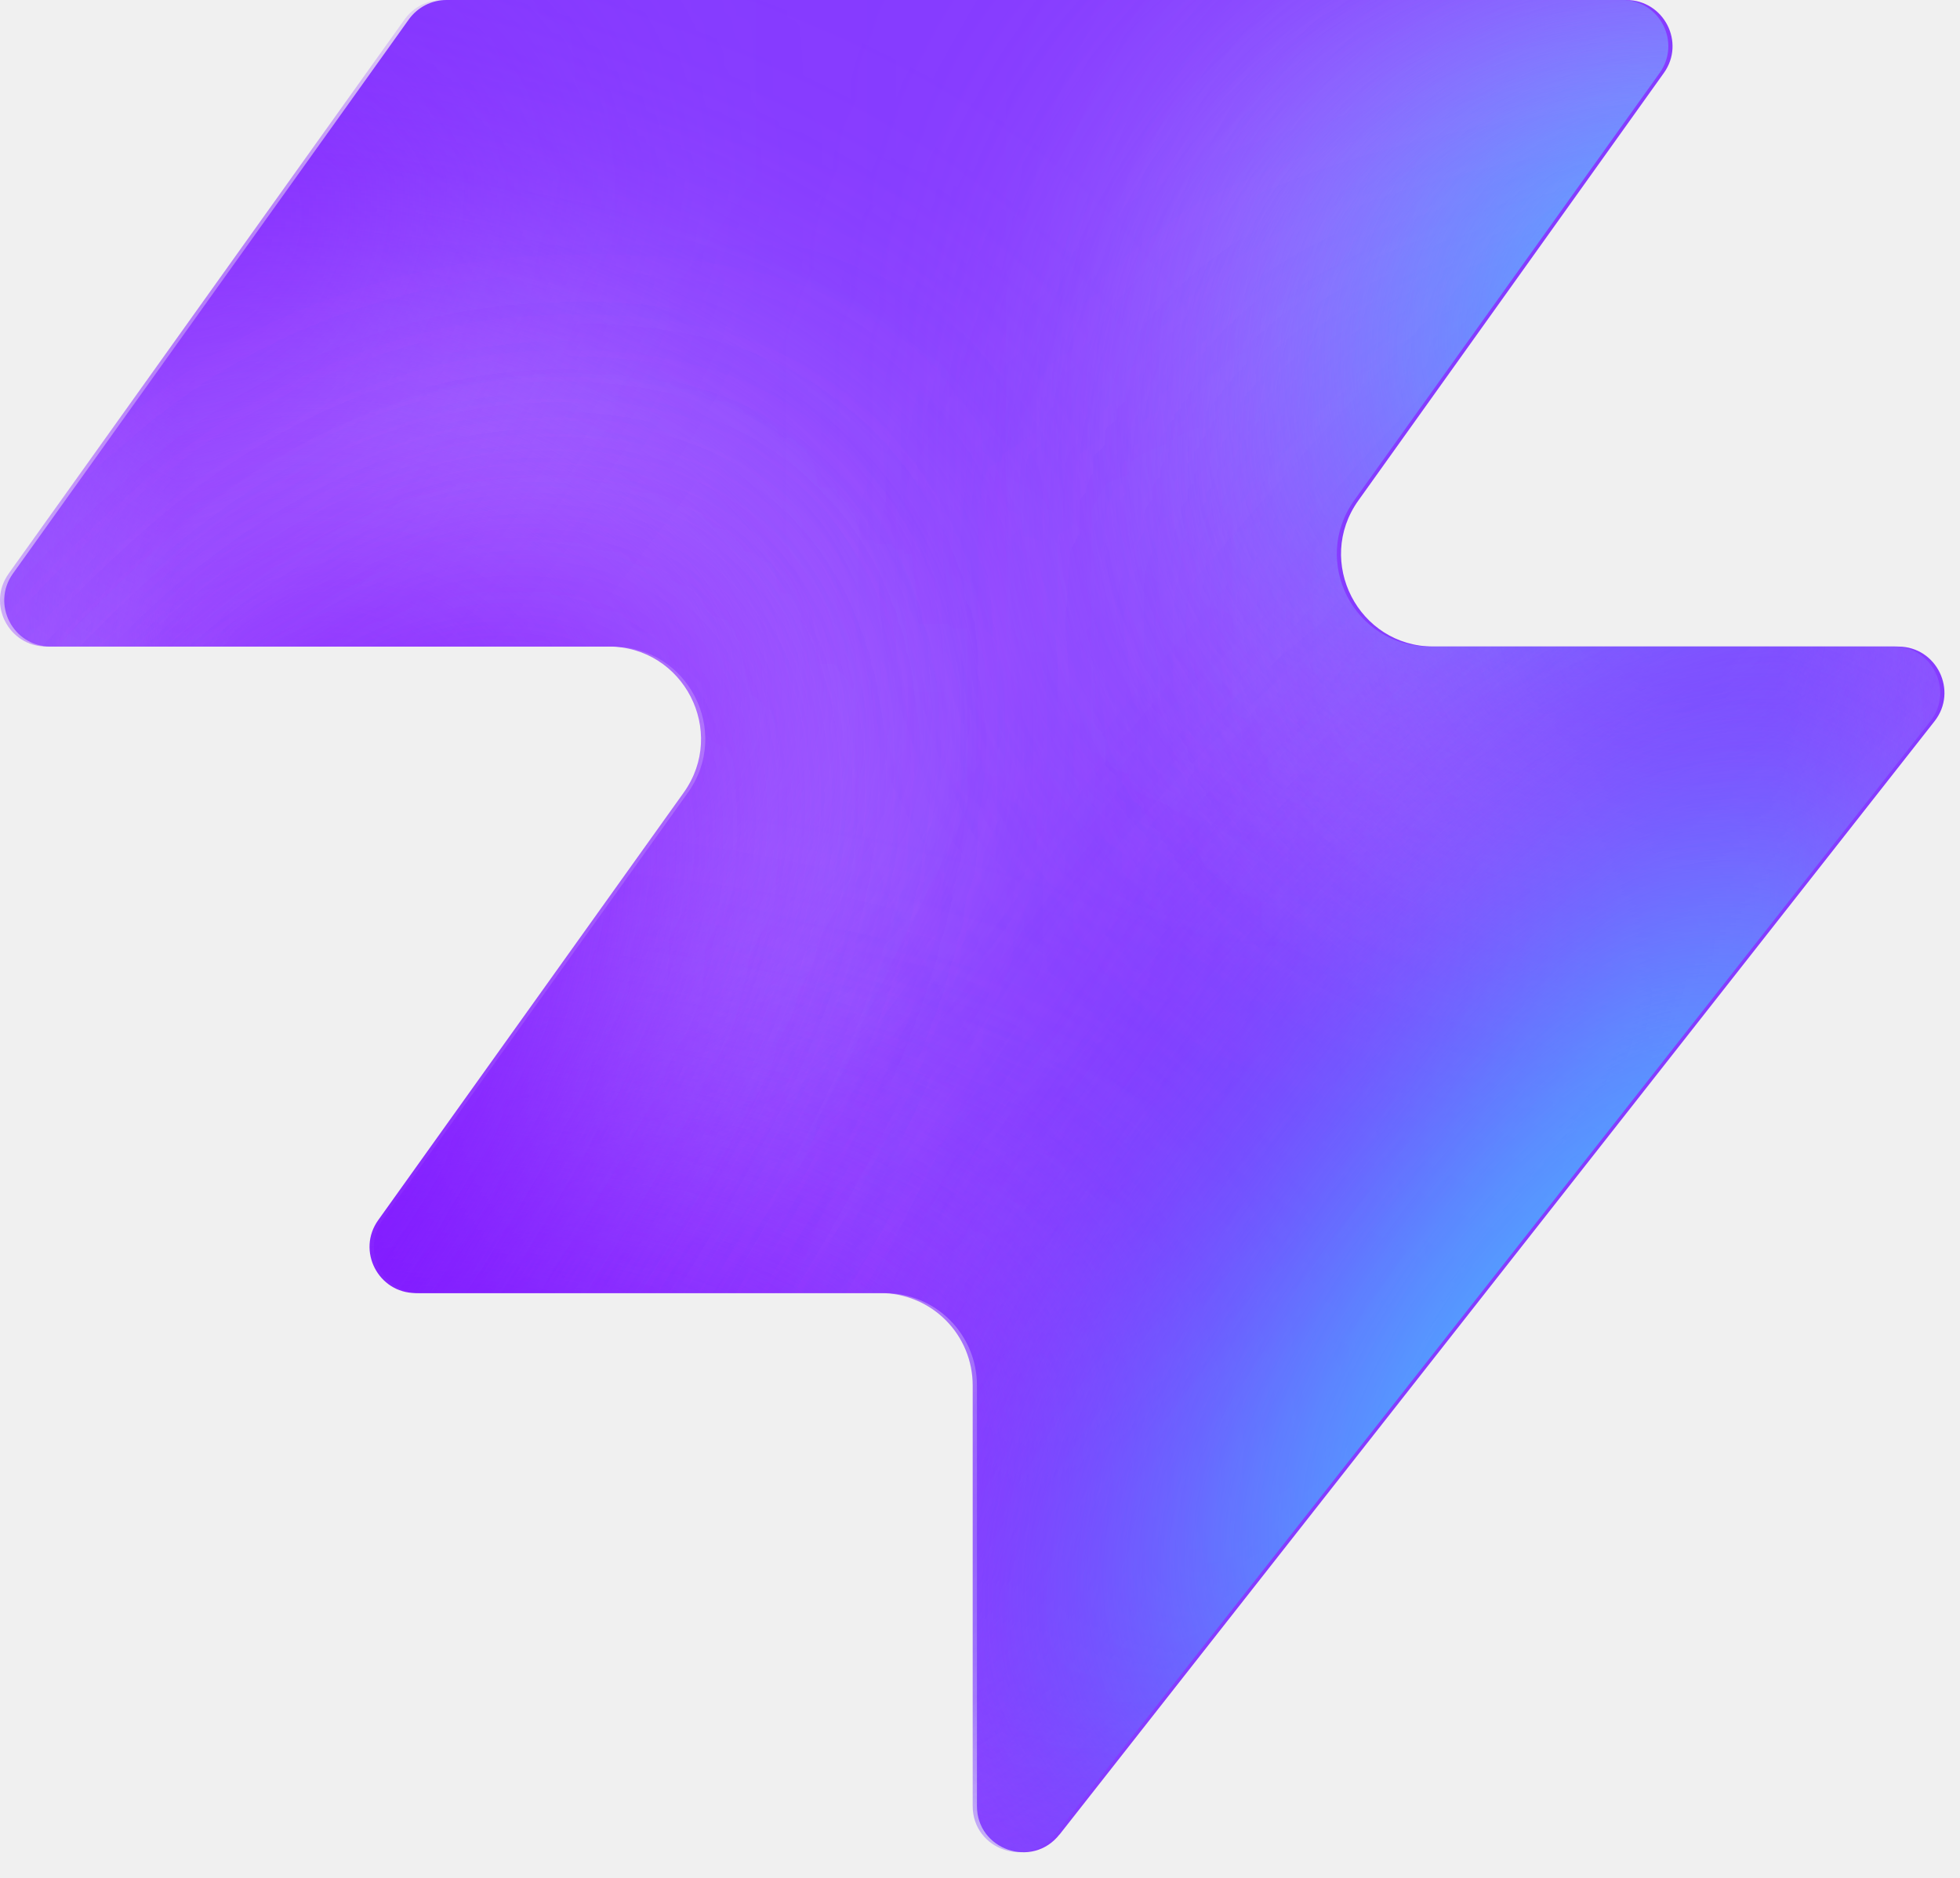
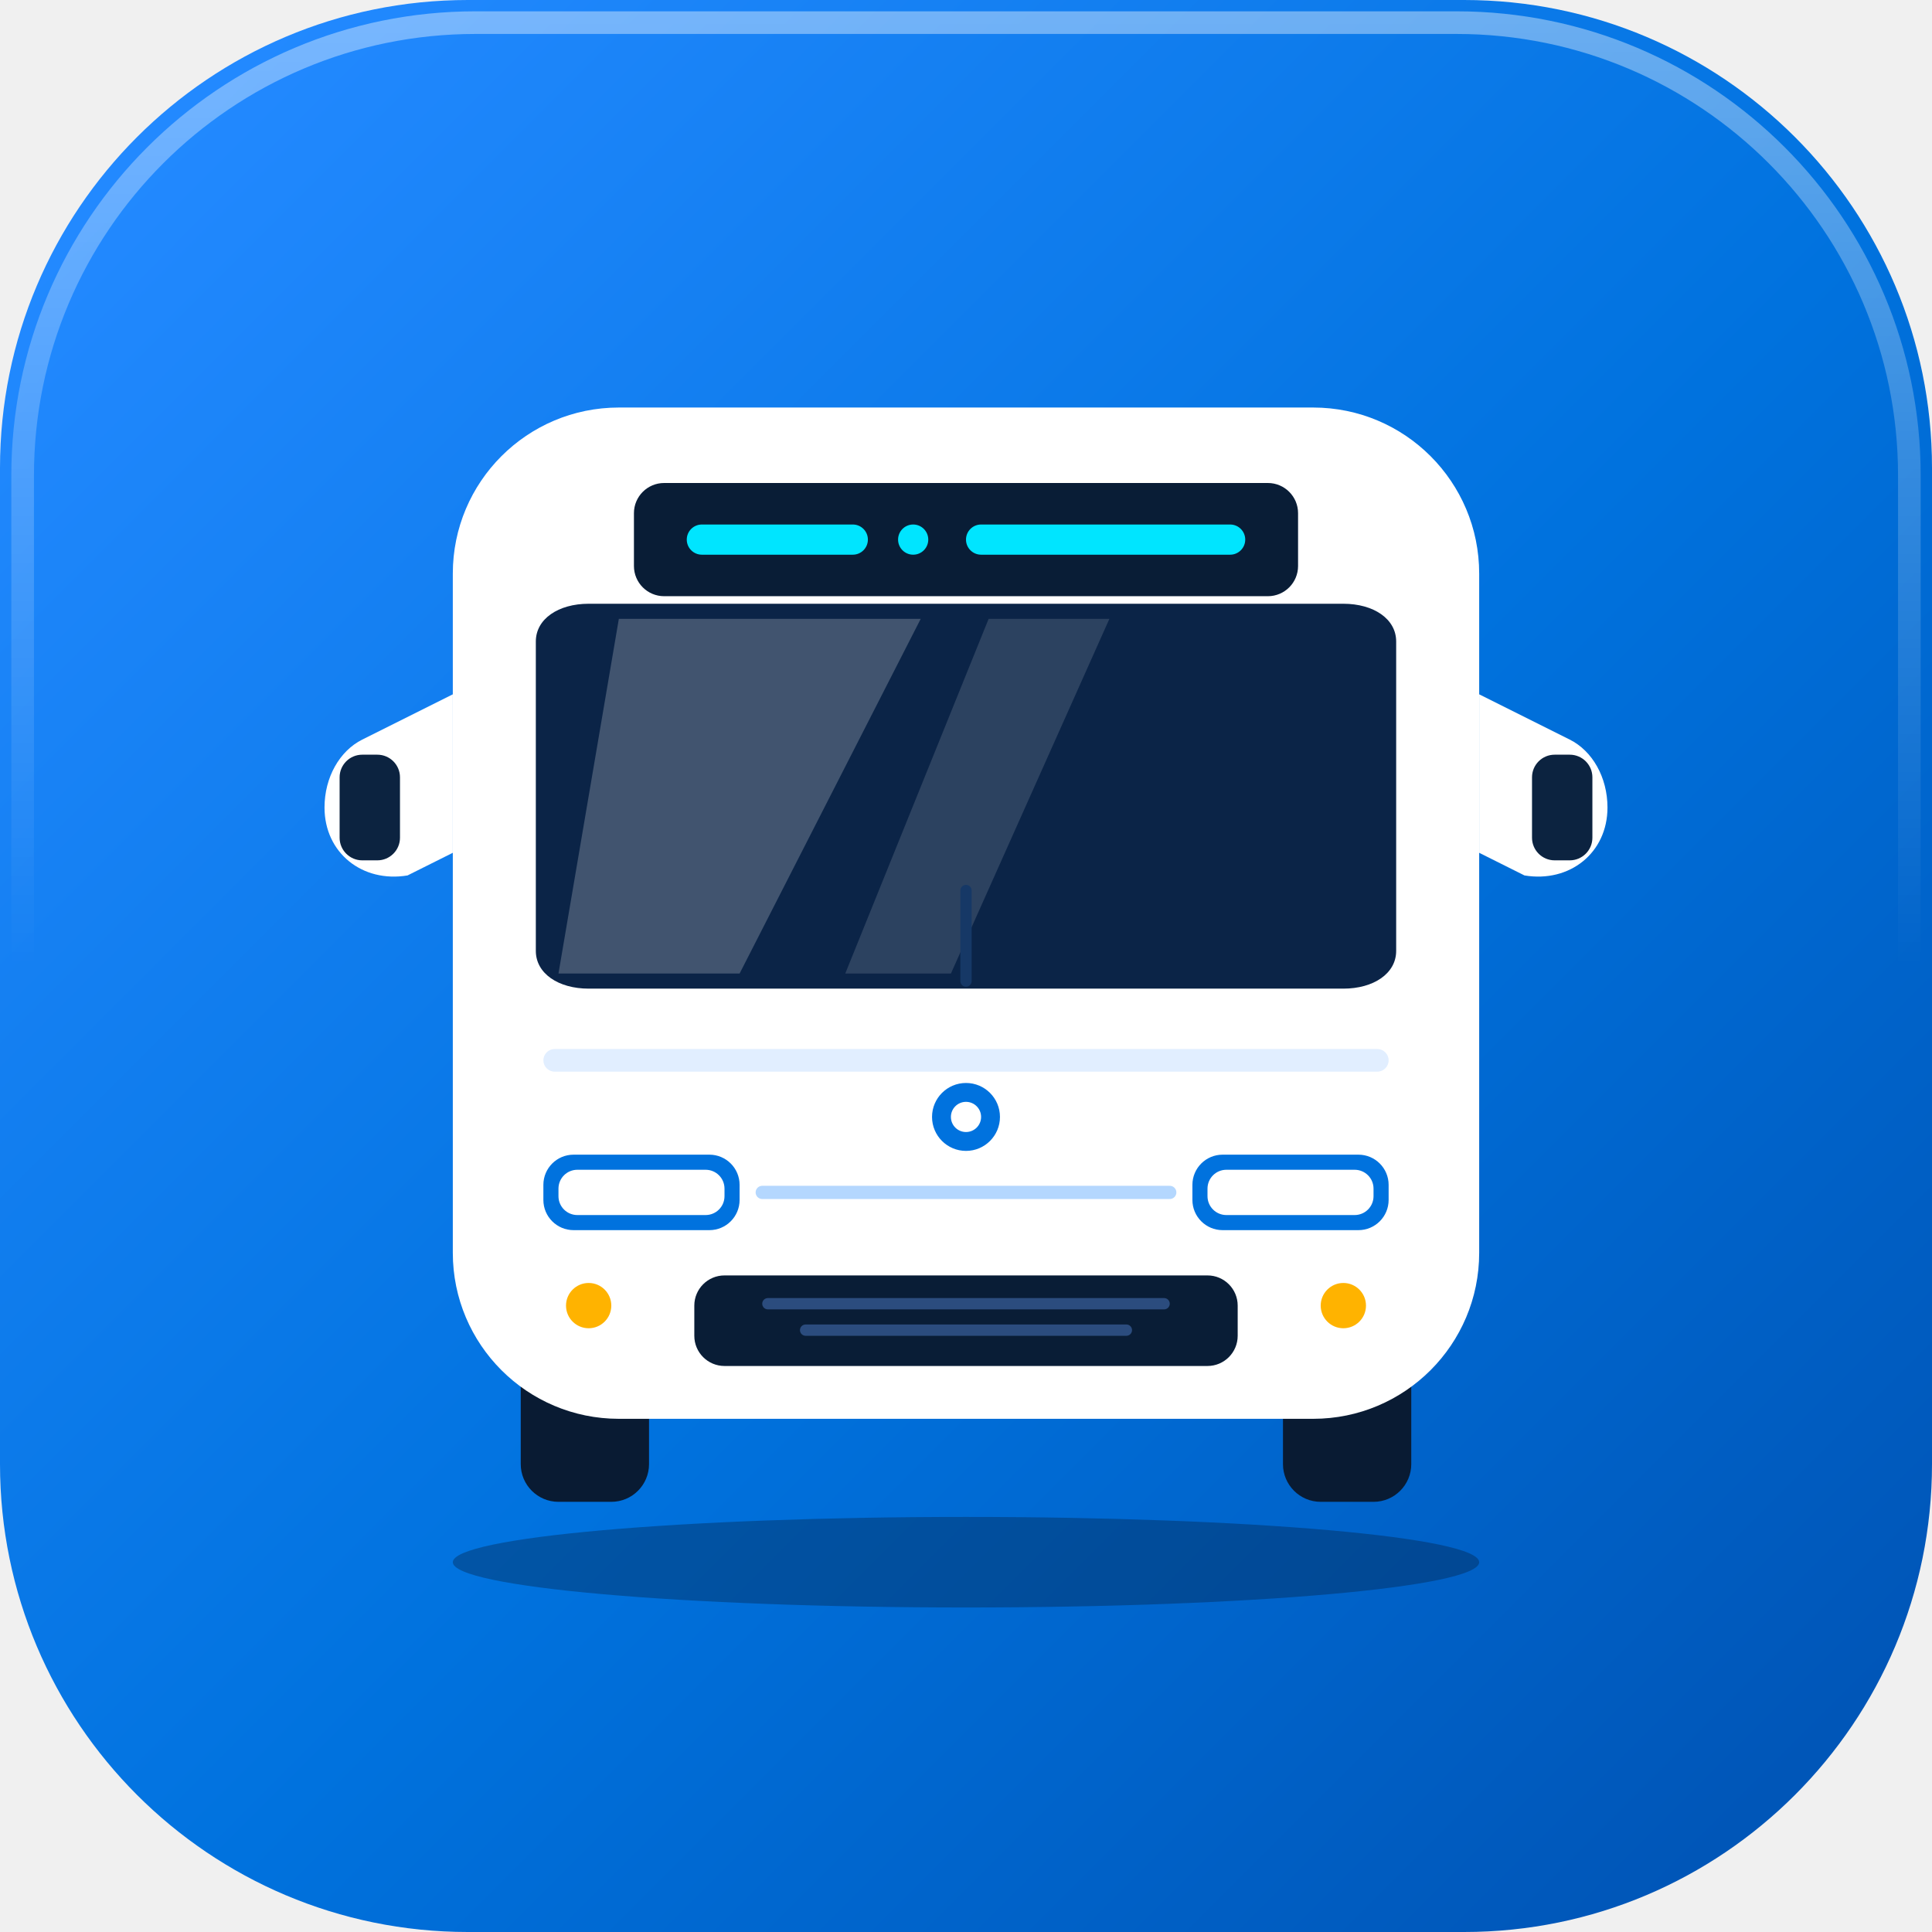
- <svg xmlns="http://www.w3.org/2000/svg" width="48" height="46" fill="none" viewBox="0 0 48 46">
-   <path fill="#863bff" d="M25.946 44.938c-.664.845-2.021.375-2.021-.698V33.937a2.26 2.26 0 0 0-2.262-2.262H10.287c-.92 0-1.456-1.04-.92-1.788l7.48-10.471c1.07-1.497 0-3.578-1.842-3.578H1.237c-.92 0-1.456-1.04-.92-1.788L10.013.474c.214-.297.556-.474.92-.474h28.894c.92 0 1.456 1.04.92 1.788l-7.48 10.471c-1.07 1.498 0 3.579 1.842 3.579h11.377c.943 0 1.473 1.088.89 1.83L25.947 44.94z" style="fill:#863bff;fill:color(display-p3 .525 .23 1);fill-opacity:1" />
-   <mask id="a" width="48" height="46" x="0" y="0" maskUnits="userSpaceOnUse" style="mask-type:alpha">
-     <path fill="#000" d="M25.842 44.938c-.664.844-2.021.375-2.021-.698V33.937a2.26 2.26 0 0 0-2.262-2.262H10.183c-.92 0-1.456-1.04-.92-1.788l7.48-10.471c1.07-1.498 0-3.579-1.842-3.579H1.133c-.92 0-1.456-1.04-.92-1.787L9.91.473c.214-.297.556-.474.92-.474h28.894c.92 0 1.456 1.04.92 1.788l-7.48 10.471c-1.07 1.498 0 3.578 1.842 3.578h11.377c.943 0 1.473 1.088.89 1.832L25.843 44.94z" style="fill:#000;fill-opacity:1" />
-   </mask>
-   <g mask="url(#a)">
-     <g filter="url(#b)">
-       <ellipse cx="5.508" cy="14.704" fill="#ede6ff" rx="5.508" ry="14.704" style="fill:#ede6ff;fill:color(display-p3 .927 .903 1);fill-opacity:1" transform="matrix(.00324 1 1 -.00324 -4.47 31.516)" />
-     </g>
-     <g filter="url(#c)">
-       <ellipse cx="10.399" cy="29.851" fill="#ede6ff" rx="10.399" ry="29.851" style="fill:#ede6ff;fill:color(display-p3 .927 .903 1);fill-opacity:1" transform="matrix(.00324 1 1 -.00324 -39.328 7.883)" />
-     </g>
-     <g filter="url(#d)">
-       <ellipse cx="5.508" cy="30.487" fill="#7e14ff" rx="5.508" ry="30.487" style="fill:#7e14ff;fill:color(display-p3 .492 .077 1);fill-opacity:1" transform="rotate(89.814 -25.913 -14.639)scale(1 -1)" />
-     </g>
-     <g filter="url(#e)">
-       <ellipse cx="5.508" cy="30.599" fill="#7e14ff" rx="5.508" ry="30.599" style="fill:#7e14ff;fill:color(display-p3 .492 .077 1);fill-opacity:1" transform="rotate(89.814 -32.644 -3.334)scale(1 -1)" />
-     </g>
-     <g filter="url(#f)">
-       <ellipse cx="5.508" cy="30.599" fill="#7e14ff" rx="5.508" ry="30.599" style="fill:#7e14ff;fill:color(display-p3 .492 .077 1);fill-opacity:1" transform="matrix(.00324 1 1 -.00324 -34.34 30.47)" />
-     </g>
-     <g filter="url(#g)">
-       <ellipse cx="14.072" cy="22.078" fill="#ede6ff" rx="14.072" ry="22.078" style="fill:#ede6ff;fill:color(display-p3 .927 .903 1);fill-opacity:1" transform="rotate(93.35 24.506 48.493)scale(-1 1)" />
-     </g>
-     <g filter="url(#h)">
-       <ellipse cx="3.47" cy="21.501" fill="#7e14ff" rx="3.47" ry="21.501" style="fill:#7e14ff;fill:color(display-p3 .492 .077 1);fill-opacity:1" transform="rotate(89.009 28.708 47.59)scale(-1 1)" />
-     </g>
-     <g filter="url(#i)">
-       <ellipse cx="3.47" cy="21.501" fill="#7e14ff" rx="3.47" ry="21.501" style="fill:#7e14ff;fill:color(display-p3 .492 .077 1);fill-opacity:1" transform="rotate(89.009 28.708 47.59)scale(-1 1)" />
-     </g>
-     <g filter="url(#j)">
-       <ellipse cx=".387" cy="8.972" fill="#7e14ff" rx="4.407" ry="29.108" style="fill:#7e14ff;fill:color(display-p3 .492 .077 1);fill-opacity:1" transform="rotate(39.51 .387 8.972)" />
-     </g>
-     <g filter="url(#k)">
-       <ellipse cx="47.523" cy="-6.092" fill="#7e14ff" rx="4.407" ry="29.108" style="fill:#7e14ff;fill:color(display-p3 .492 .077 1);fill-opacity:1" transform="rotate(37.892 47.523 -6.092)" />
-     </g>
-     <g filter="url(#l)">
-       <ellipse cx="41.412" cy="6.333" fill="#47bfff" rx="5.971" ry="9.665" style="fill:#47bfff;fill:color(display-p3 .28 .748 1);fill-opacity:1" transform="rotate(37.892 41.412 6.333)" />
-     </g>
-     <g filter="url(#m)">
-       <ellipse cx="-1.879" cy="38.332" fill="#7e14ff" rx="4.407" ry="29.108" style="fill:#7e14ff;fill:color(display-p3 .492 .077 1);fill-opacity:1" transform="rotate(37.892 -1.88 38.332)" />
-     </g>
-     <g filter="url(#n)">
-       <ellipse cx="-1.879" cy="38.332" fill="#7e14ff" rx="4.407" ry="29.108" style="fill:#7e14ff;fill:color(display-p3 .492 .077 1);fill-opacity:1" transform="rotate(37.892 -1.88 38.332)" />
-     </g>
-     <g filter="url(#o)">
-       <ellipse cx="35.651" cy="29.907" fill="#7e14ff" rx="4.407" ry="29.108" style="fill:#7e14ff;fill:color(display-p3 .492 .077 1);fill-opacity:1" transform="rotate(37.892 35.651 29.907)" />
-     </g>
-     <g filter="url(#p)">
-       <ellipse cx="38.418" cy="32.4" fill="#47bfff" rx="5.971" ry="15.297" style="fill:#47bfff;fill:color(display-p3 .28 .748 1);fill-opacity:1" transform="rotate(37.892 38.418 32.4)" />
-     </g>
-   </g>
+ <svg xmlns="http://www.w3.org/2000/svg" viewBox="0 0 512 512" width="512" height="512" fill="none">
  <defs>
-     <filter id="b" width="60.045" height="41.654" x="-19.77" y="16.149" color-interpolation-filters="sRGB" filterUnits="userSpaceOnUse">
-       <feFlood flood-opacity="0" result="BackgroundImageFix" />
-       <feBlend in="SourceGraphic" in2="BackgroundImageFix" result="shape" />
-       <feGaussianBlur result="effect1_foregroundBlur_2002_17158" stdDeviation="7.659" />
-     </filter>
-     <filter id="c" width="90.34" height="51.437" x="-54.613" y="-7.533" color-interpolation-filters="sRGB" filterUnits="userSpaceOnUse">
-       <feFlood flood-opacity="0" result="BackgroundImageFix" />
-       <feBlend in="SourceGraphic" in2="BackgroundImageFix" result="shape" />
-       <feGaussianBlur result="effect1_foregroundBlur_2002_17158" stdDeviation="7.659" />
-     </filter>
-     <filter id="d" width="79.355" height="29.4" x="-49.64" y="2.03" color-interpolation-filters="sRGB" filterUnits="userSpaceOnUse">
-       <feFlood flood-opacity="0" result="BackgroundImageFix" />
-       <feBlend in="SourceGraphic" in2="BackgroundImageFix" result="shape" />
-       <feGaussianBlur result="effect1_foregroundBlur_2002_17158" stdDeviation="4.596" />
-     </filter>
-     <filter id="e" width="79.579" height="29.4" x="-45.045" y="20.029" color-interpolation-filters="sRGB" filterUnits="userSpaceOnUse">
-       <feFlood flood-opacity="0" result="BackgroundImageFix" />
-       <feBlend in="SourceGraphic" in2="BackgroundImageFix" result="shape" />
-       <feGaussianBlur result="effect1_foregroundBlur_2002_17158" stdDeviation="4.596" />
-     </filter>
-     <filter id="f" width="79.579" height="29.4" x="-43.513" y="21.178" color-interpolation-filters="sRGB" filterUnits="userSpaceOnUse">
-       <feFlood flood-opacity="0" result="BackgroundImageFix" />
-       <feBlend in="SourceGraphic" in2="BackgroundImageFix" result="shape" />
-       <feGaussianBlur result="effect1_foregroundBlur_2002_17158" stdDeviation="4.596" />
-     </filter>
-     <filter id="g" width="74.749" height="58.852" x="15.756" y="-17.901" color-interpolation-filters="sRGB" filterUnits="userSpaceOnUse">
-       <feFlood flood-opacity="0" result="BackgroundImageFix" />
-       <feBlend in="SourceGraphic" in2="BackgroundImageFix" result="shape" />
-       <feGaussianBlur result="effect1_foregroundBlur_2002_17158" stdDeviation="7.659" />
-     </filter>
-     <filter id="h" width="61.377" height="25.362" x="23.548" y="2.284" color-interpolation-filters="sRGB" filterUnits="userSpaceOnUse">
-       <feFlood flood-opacity="0" result="BackgroundImageFix" />
-       <feBlend in="SourceGraphic" in2="BackgroundImageFix" result="shape" />
-       <feGaussianBlur result="effect1_foregroundBlur_2002_17158" stdDeviation="4.596" />
-     </filter>
-     <filter id="i" width="61.377" height="25.362" x="23.548" y="2.284" color-interpolation-filters="sRGB" filterUnits="userSpaceOnUse">
-       <feFlood flood-opacity="0" result="BackgroundImageFix" />
-       <feBlend in="SourceGraphic" in2="BackgroundImageFix" result="shape" />
-       <feGaussianBlur result="effect1_foregroundBlur_2002_17158" stdDeviation="4.596" />
-     </filter>
-     <filter id="j" width="56.045" height="63.649" x="-27.636" y="-22.853" color-interpolation-filters="sRGB" filterUnits="userSpaceOnUse">
-       <feFlood flood-opacity="0" result="BackgroundImageFix" />
-       <feBlend in="SourceGraphic" in2="BackgroundImageFix" result="shape" />
-       <feGaussianBlur result="effect1_foregroundBlur_2002_17158" stdDeviation="4.596" />
-     </filter>
-     <filter id="k" width="54.814" height="64.646" x="20.116" y="-38.415" color-interpolation-filters="sRGB" filterUnits="userSpaceOnUse">
-       <feFlood flood-opacity="0" result="BackgroundImageFix" />
-       <feBlend in="SourceGraphic" in2="BackgroundImageFix" result="shape" />
-       <feGaussianBlur result="effect1_foregroundBlur_2002_17158" stdDeviation="4.596" />
-     </filter>
-     <filter id="l" width="33.541" height="35.313" x="24.641" y="-11.323" color-interpolation-filters="sRGB" filterUnits="userSpaceOnUse">
-       <feFlood flood-opacity="0" result="BackgroundImageFix" />
-       <feBlend in="SourceGraphic" in2="BackgroundImageFix" result="shape" />
-       <feGaussianBlur result="effect1_foregroundBlur_2002_17158" stdDeviation="4.596" />
-     </filter>
-     <filter id="m" width="54.814" height="64.646" x="-29.286" y="6.009" color-interpolation-filters="sRGB" filterUnits="userSpaceOnUse">
-       <feFlood flood-opacity="0" result="BackgroundImageFix" />
-       <feBlend in="SourceGraphic" in2="BackgroundImageFix" result="shape" />
-       <feGaussianBlur result="effect1_foregroundBlur_2002_17158" stdDeviation="4.596" />
-     </filter>
-     <filter id="n" width="54.814" height="64.646" x="-29.286" y="6.009" color-interpolation-filters="sRGB" filterUnits="userSpaceOnUse">
-       <feFlood flood-opacity="0" result="BackgroundImageFix" />
-       <feBlend in="SourceGraphic" in2="BackgroundImageFix" result="shape" />
-       <feGaussianBlur result="effect1_foregroundBlur_2002_17158" stdDeviation="4.596" />
-     </filter>
-     <filter id="o" width="54.814" height="64.646" x="8.244" y="-2.416" color-interpolation-filters="sRGB" filterUnits="userSpaceOnUse">
-       <feFlood flood-opacity="0" result="BackgroundImageFix" />
-       <feBlend in="SourceGraphic" in2="BackgroundImageFix" result="shape" />
-       <feGaussianBlur result="effect1_foregroundBlur_2002_17158" stdDeviation="4.596" />
-     </filter>
-     <filter id="p" width="39.409" height="43.623" x="18.713" y="10.588" color-interpolation-filters="sRGB" filterUnits="userSpaceOnUse">
-       <feFlood flood-opacity="0" result="BackgroundImageFix" />
-       <feBlend in="SourceGraphic" in2="BackgroundImageFix" result="shape" />
-       <feGaussianBlur result="effect1_foregroundBlur_2002_17158" stdDeviation="4.596" />
-     </filter>
+     <linearGradient id="samsungOneUiGradFav" x1="40" y1="40" x2="472" y2="472" gradientUnits="userSpaceOnUse">
+       <stop offset="0%" stop-color="#2289ff" />
+       <stop offset="55%" stop-color="#0072de" />
+       <stop offset="100%" stop-color="#0056b8" />
+     </linearGradient>
+     <linearGradient id="samsungRimGlowFav" x1="256" y1="0" x2="256" y2="256" gradientUnits="userSpaceOnUse">
+       <stop offset="0%" stop-color="#ffffff" stop-opacity="0.4" />
+       <stop offset="100%" stop-color="#ffffff" stop-opacity="0" />
+     </linearGradient>
  </defs>
+   <rect width="512" height="512" rx="124" fill="url(#samsungOneUiGradFav)" />
+   <rect x="6" y="6" width="500" height="500" rx="120" stroke="url(#samsungRimGlowFav)" stroke-width="6" fill="none" />
+   <ellipse cx="256" cy="414" rx="136" ry="12" fill="#04142b" fill-opacity="0.32" />
+   <rect x="138" y="356" width="34" height="42" rx="10" fill="#091b33" />
+   <rect x="340" y="356" width="34" height="42" rx="10" fill="#091b33" />
+   <path d="M120 184 L96 196 C90 199 86 206 86 214 C86 226 96 234 108 232 L120 226 Z" fill="#ffffff" />
+   <rect x="90" y="200" width="16" height="28" rx="6" fill="#0c2340" />
+   <path d="M392 184 L416 196 C422 199 426 206 426 214 C426 226 416 234 404 232 L392 226 Z" fill="#ffffff" />
+   <rect x="406" y="200" width="16" height="28" rx="6" fill="#0c2340" />
+   <rect x="120" y="108" width="272" height="268" rx="44" fill="#ffffff" />
+   <rect x="168" y="128" width="176" height="30" rx="8" fill="#091d36" />
+   <rect x="182" y="139" width="48" height="8" rx="4" fill="#00e5ff" />
+   <circle cx="242" cy="143" r="4" fill="#00e5ff" />
+   <rect x="256" y="139" width="74" height="8" rx="4" fill="#00e5ff" />
+   <path d="M142 170 C142 164 148 160 156 160 L356 160 C364 160 370 164 370 170 L370 252 C370 258 364 262 356 262 L156 262 C148 262 142 258 142 252 Z" fill="#0b2447" />
+   <path d="M164 164 L244 164 L196 258 L148 258 Z" fill="#ffffff" fill-opacity="0.22" />
+   <path d="M262 164 L294 164 L252 258 L224 258 Z" fill="#ffffff" fill-opacity="0.14" />
+   <line x1="256" y1="236" x2="256" y2="260" stroke="#163866" stroke-width="3" stroke-linecap="round" />
+   <rect x="144" y="278" width="224" height="6" rx="3" fill="#e1eeff" />
+   <circle cx="256" cy="296" r="9" fill="#0072de" />
+   <circle cx="256" cy="296" r="4" fill="#ffffff" />
+   <rect x="144" y="306" width="52" height="20" rx="8" fill="#0072de" />
+   <rect x="148" y="310" width="44" height="12" rx="5" fill="#ffffff" />
+   <rect x="316" y="306" width="52" height="20" rx="8" fill="#0072de" />
+   <rect x="320" y="310" width="44" height="12" rx="5" fill="#ffffff" />
+   <line x1="202" y1="316" x2="310" y2="316" stroke="#b4d7fe" stroke-width="3.5" stroke-linecap="round" />
+   <rect x="184" y="338" width="144" height="24" rx="8" fill="#091d36" />
+   <rect x="202" y="344" width="108" height="3" rx="1.5" fill="#2b4c7e" />
+   <rect x="212" y="351" width="88" height="3" rx="1.5" fill="#2b4c7e" />
+   <circle cx="156" cy="346" r="6" fill="#ffb300" />
+   <circle cx="356" cy="346" r="6" fill="#ffb300" />
</svg>
